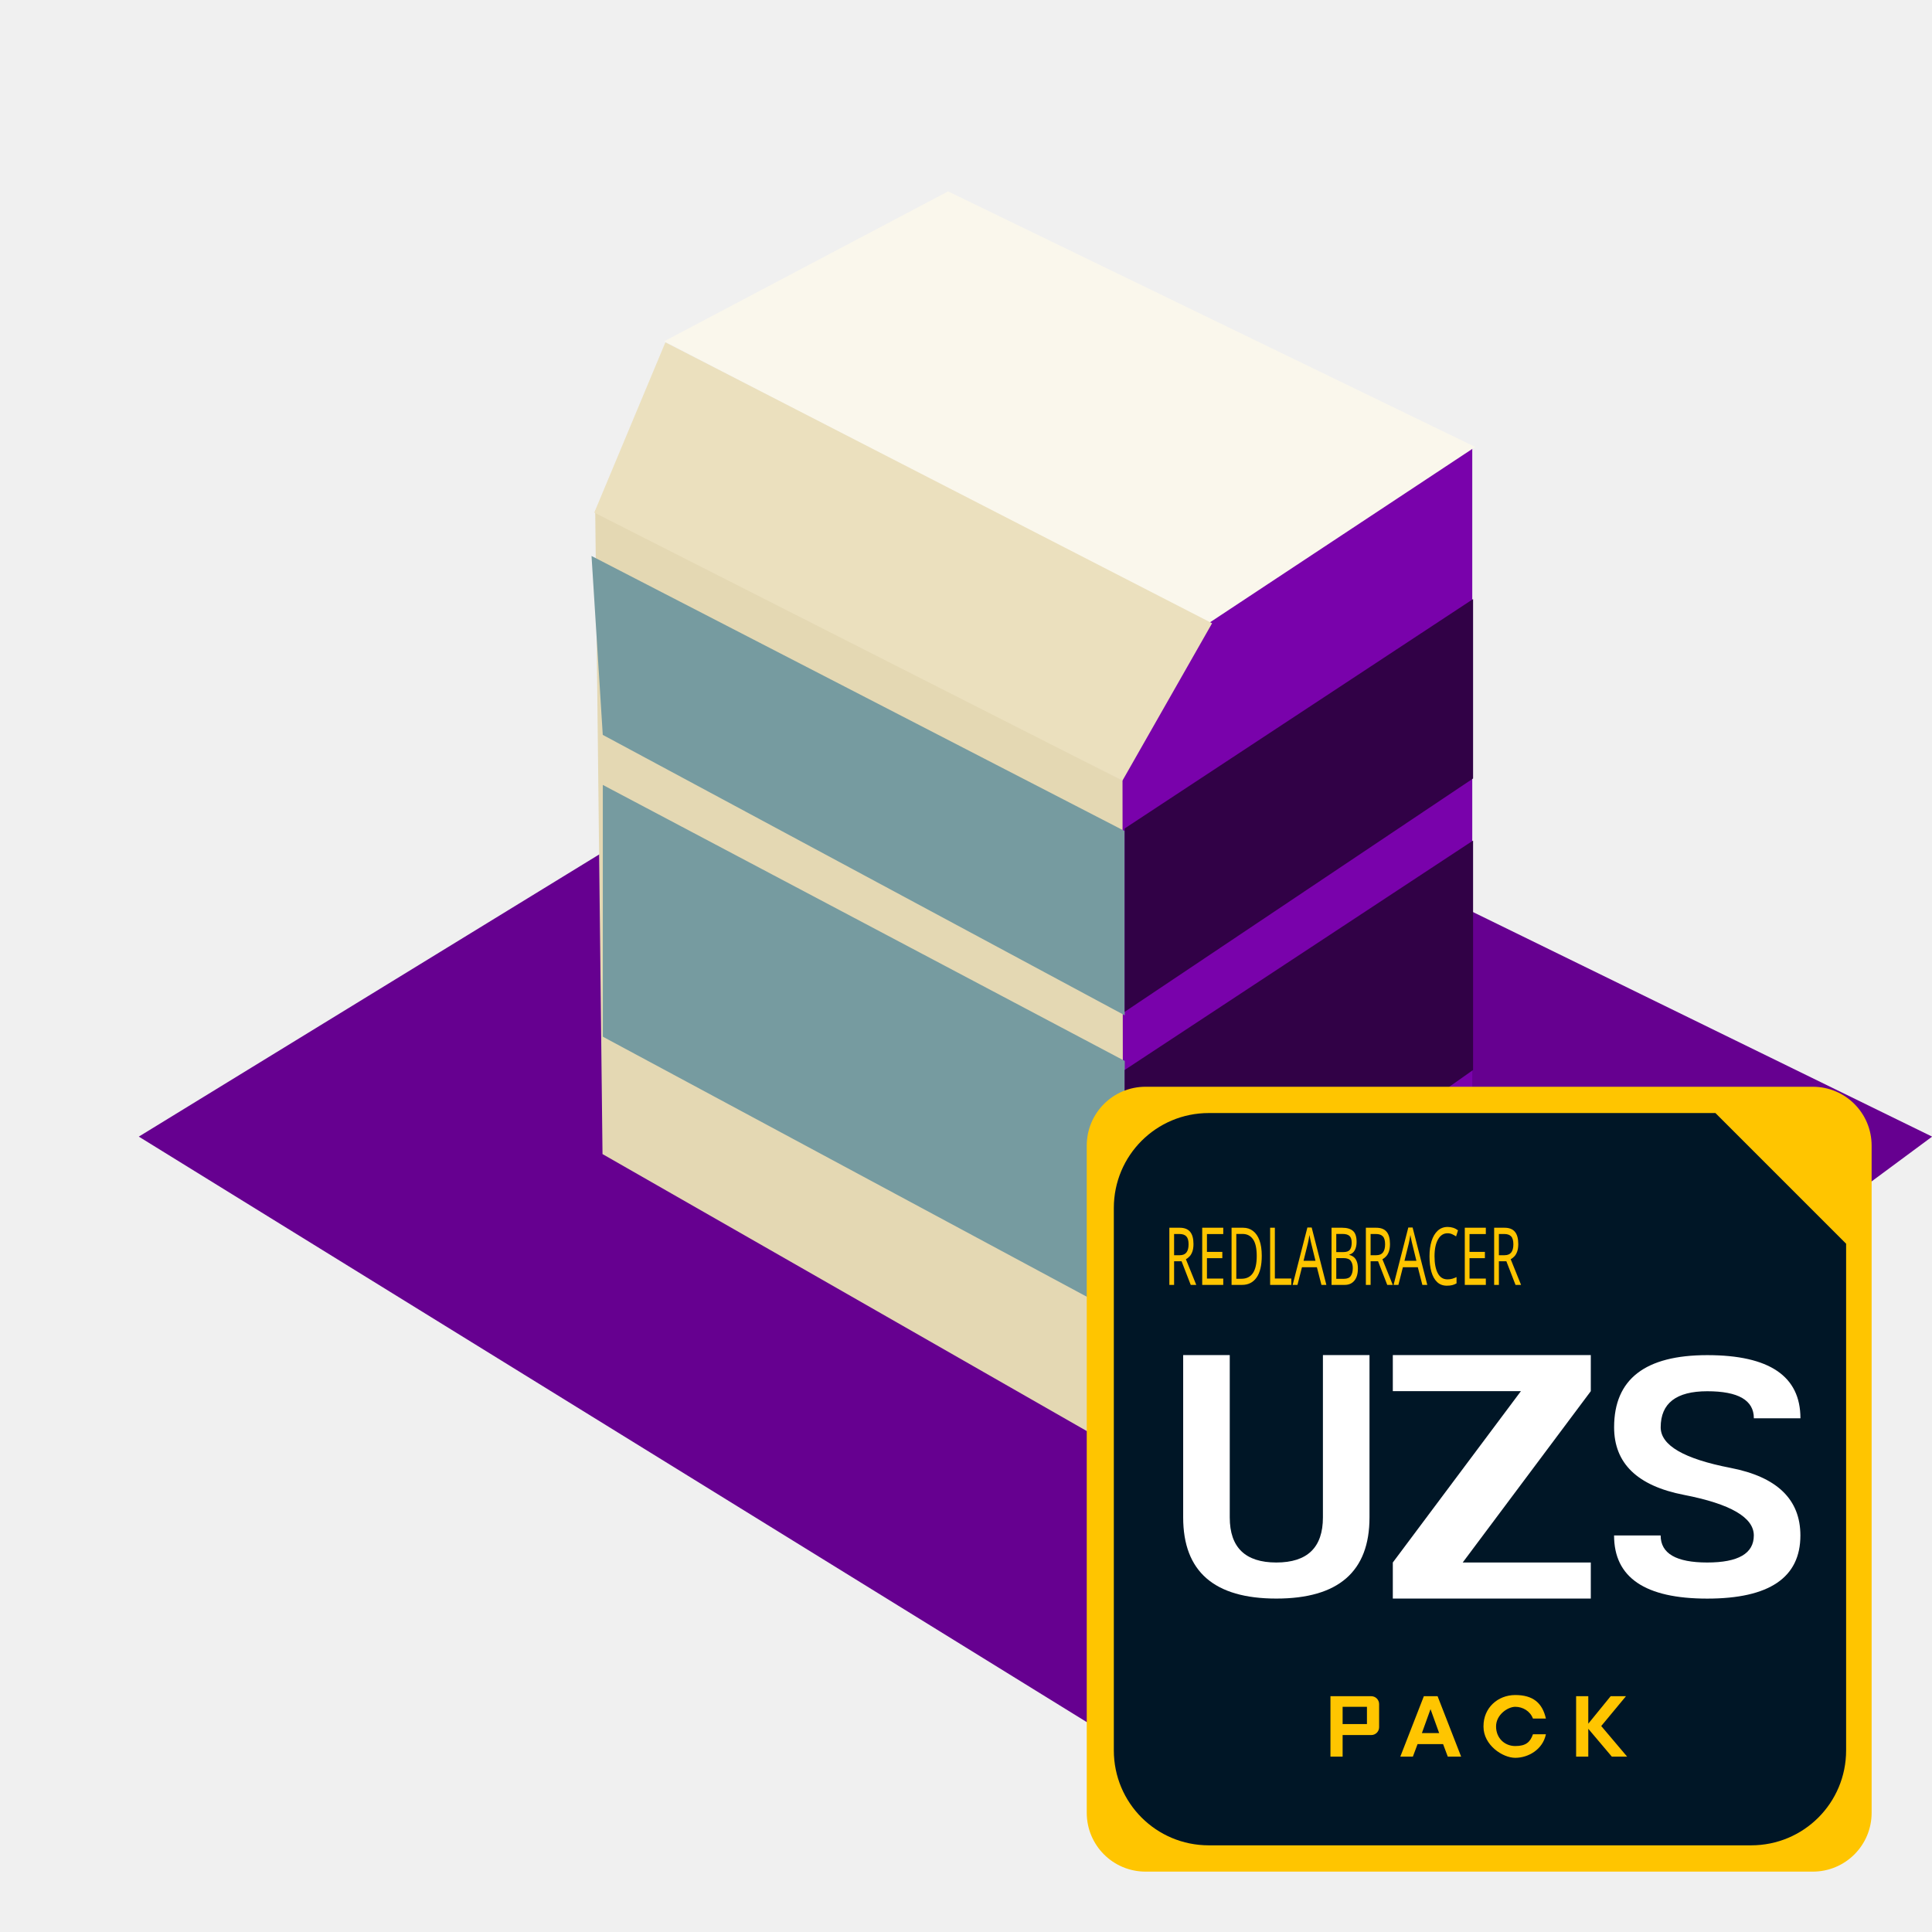
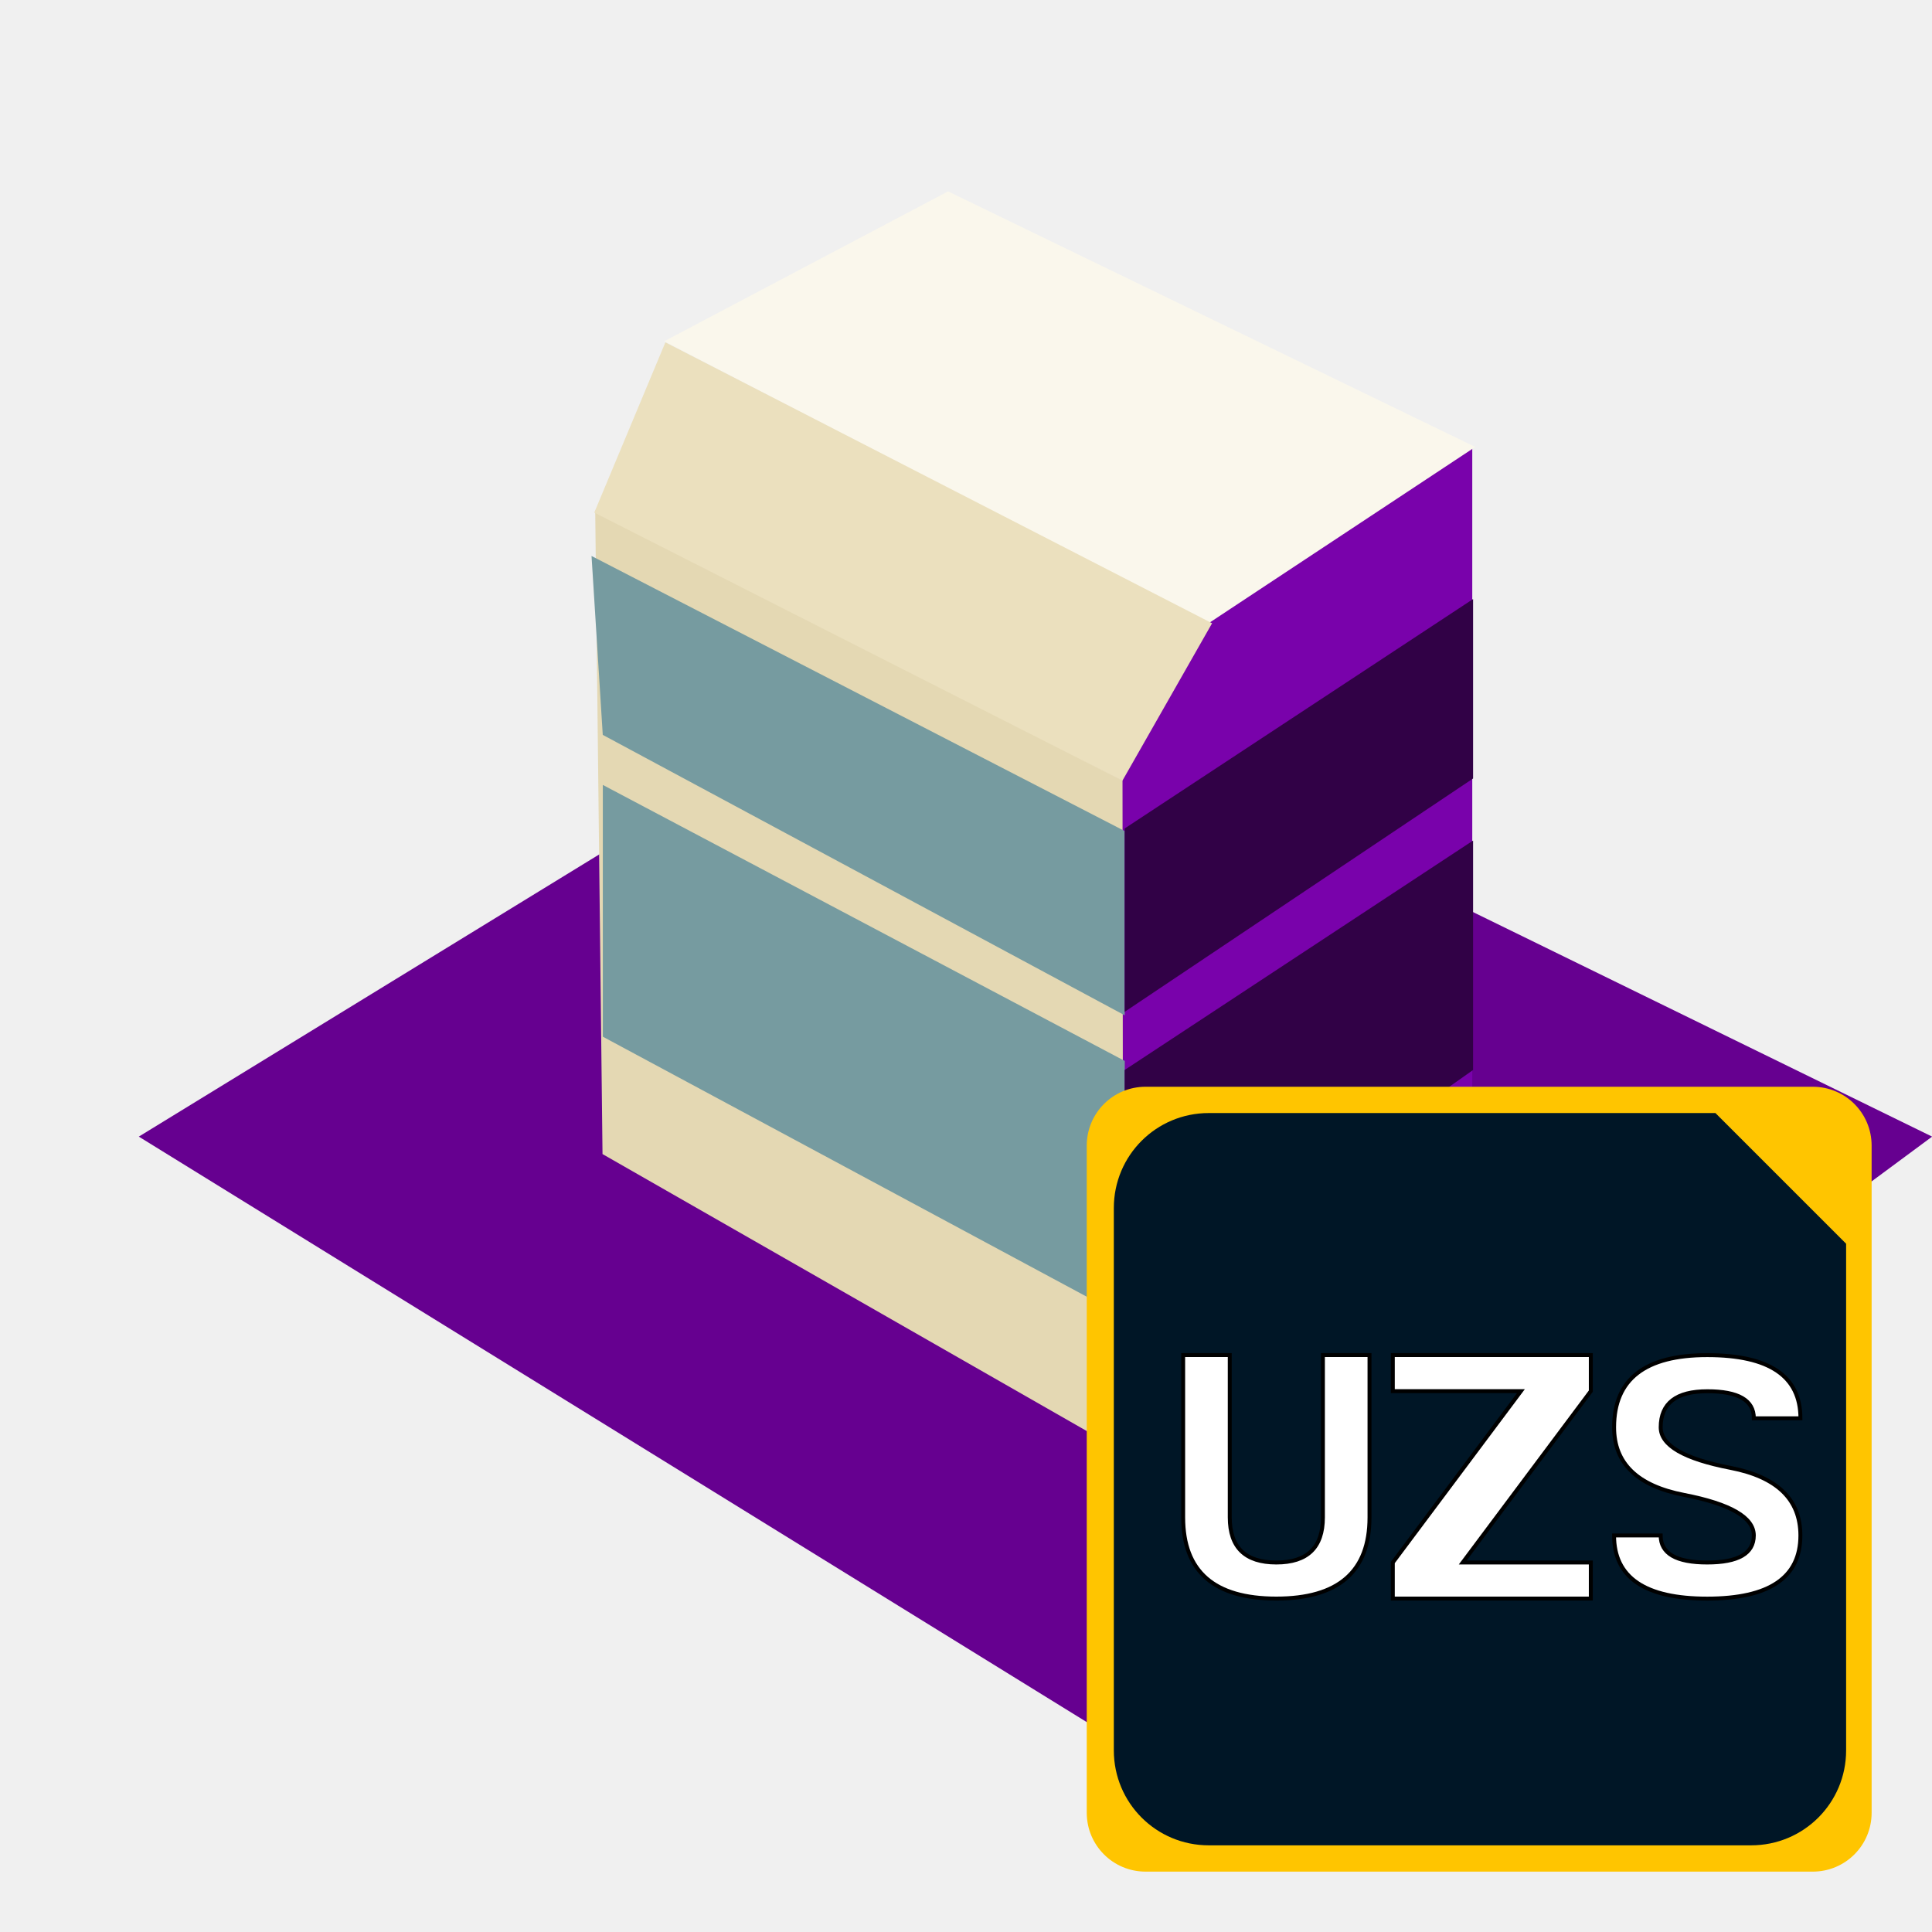
<svg xmlns="http://www.w3.org/2000/svg" width="32" height="32" viewBox="0 0 32 32">
  <svg width="32" height="32" viewBox="0 0 32 32">
    <defs>
      <clipPath id="clip-ZoneOfficeHigh">
        <rect width="32" height="32" />
      </clipPath>
    </defs>
    <g id="ZoneOfficeHigh" clip-path="url(#clip-ZoneOfficeHigh)">
      <g id="ZoneOffice" transform="translate(2.297 7.99)">
        <path id="Path_774" data-name="Path 774" d="M-10008-10482.914l16.191,10,13.512-10-16.52-8.08Z" transform="translate(10008.002 10493.75)" fill="#660090" />
        <path id="Path_775" data-name="Path 775" d="M-9906.381-10484.037l8.623,4.932.007-11.116-8.751-4.479Z" transform="translate(9914.063 10495.162)" fill="#e4d8b3" />
        <path id="Path_776" data-name="Path 776" d="M-9888.85-10478.244l5.781-4.1v-12.535l-4.4,2.859-1.393,2.635Z" transform="translate(9905.157 10494.277)" fill="#7902ab" />
        <path id="Path_777" data-name="Path 777" d="M-9905.352-10489.791l9.012,4.674,4.421-2.923-8.732-4.233Z" transform="translate(9914.057 10487.453)" fill="#faf7ec" />
        <path id="Path_778" data-name="Path 778" d="M-9750.371-10484.5l8.645,4.572v4.243l-8.645-4.645Z" transform="translate(9758.059 10489.511)" fill="#769ba0" />
        <path id="Path_819" data-name="Path 819" d="M-9750.558-10483.292l8.831,4.556v3.052l-8.645-4.645Z" transform="translate(9758.059 10484.511)" fill="#769ba0" />
        <path id="Path_779" data-name="Path 779" d="M-9732.8-10478.926l5.771-3.8v3.8l-5.771,4.074Z" transform="translate(9749.131 10488.658)" fill="#310146" />
        <path id="Path_820" data-name="Path 820" d="M-9732.8-10478.926l5.771-3.8v2.972l-5.771,3.865Z" transform="translate(9749.131 10484.658)" fill="#310146" />
        <path id="Path_818" data-name="Path 818" d="M7.546.5l1.178-2.82,9.055,4.653L16.294,4.94Z" fill="#ebe0be" />
      </g>
    </g>
  </svg>
  <svg x="18" y="18" width="13" height="13" viewBox="0 0 200 200">
    <defs>
      <style>
-       .st0 {
+       .ust0 {
        fill: #001626;
      }

-       .st1 {
-         font-family: Alfarn, Alfarn;
-         font-size: 20.39px;
+       .ust1 {
+         fill: #fff;
+         stroke: #000;
+         stroke-miterlimit: 10;
      }

-       .st1, .st2 {
+       .ust2 {
        fill: #ffc500;
-       }
- 
-       .st3 {
-         fill: #fff;
      }
    </style>
    </defs>
-     <path id="BG" class="st2" d="M175.5,0H15C6.7,0,0,6.7,0,15v170c0,8.3,6.7,15,15,15h170c8.3,0,15-6.7,15-15V15c0-8.3-6.7-15-15-15h-9.5Z" />
-     <path class="st0" d="M169.2,193.3H31.1c-13.4,0-24.2-10.8-24.2-24.2V30.9c0-13.4,10.8-24.2,24.2-24.2h129.1l33.3,33.3v129.1c0,13.4-10.8,24.2-24.2,24.2h-.1Z" />
-     <g>
-       <path class="st2" d="M74.5,157.2v6c0,1.1-.9,2-2,2h-7.3v5.5h-3.1v-15.4h10.4c1.1,0,2,.9,2,2v-.1ZM71.4,162.4v-4.4h-6.2v4.4h6.2Z" />
-       <path class="st2" d="M92,170.7l-1.2-3.2h-6.5l-1.2,3.2h-3.2l6-15.4h3.5l6,15.4h-3.4ZM85.3,164.7h4.5l-2.2-6.1-2.2,6.1h-.1Z" />
-       <path class="st2" d="M101.1,162.9c0-4.6,3.6-7.9,8.1-7.9s6.9,2,7.8,6h-3.3c-.7-1.9-2.6-3-4.5-3s-4.9,2-4.9,5,2.2,5,4.9,5,3.8-1,4.5-3h3.3c-.8,3.9-4.5,6-7.8,6s-8.1-3.3-8.1-7.9v-.2Z" />
-       <path class="st2" d="M137.8,170.7h-4l-6-7.1v7.1h-3.1v-15.4h3.1v7l5.7-7h3.9l-6.3,7.6,6.6,7.8h.1Z" />
+     <path id="u_BG" class="ust2" d="M175.5,0H15C6.7,0,0,6.7,0,15v170c0,8.3,6.7,15,15,15h170c8.3,0,15-6.7,15-15V15c0-8.3-6.7-15-15-15H175.5Z" />
+     <path class="ust0" d="M169.2,193.3H31.1c-13.4,0-24.2-10.8-24.2-24.2V30.9c0-13.4,10.8-24.2,24.2-24.2h129.1l33.3,33.3v129.1c0,13.4-10.8,24.2-24.2,24.2H169.2Z" />
+     <g id="u_UZS">
+       <path class="ust1" d="M24.57,68.38v41.36q0,20.68,23.74,20.68t23.74-20.68v-41.36h-11.87v41.36q0,11.49-11.87,11.49-11.87,0-11.87-11.49v-41.36H24.57Z" />
+       <path class="ust1" d="M77.99,68.38v9.19h32.64l-32.64,43.66v9.19h50.45v-9.19h-32.64l32.64-43.66v-9.19h-50.45Z" />
+       <path class="ust1" d="M181.85,114.34q0,16.08-23.74,16.09t-23.74-16.09h11.87q0,6.9,11.87,6.89,11.86,0,11.87-6.89,0-6.88-17.8-10.34-17.81-3.45-17.8-17.23,0-18.39,23.74-18.38,23.74,0,23.74,16.09h-11.87q0-6.9-11.87-6.89-11.86,0-11.87,9.19,0,6.9,17.8,10.34,17.8,3.45,17.8,17.23h0Z" />
    </g>
-     <g id="UZS">
-       <path class="st3" d="M24.57,68.38v41.36c0,13.79,7.91,20.68,23.74,20.68s23.74-6.89,23.74-20.68v-41.36h-11.87v41.36c0,7.66-3.96,11.49-11.87,11.49s-11.87-3.83-11.87-11.49v-41.36h-11.87Z" />
-       <path class="st3" d="M77.99,68.38v9.19h32.64l-32.64,43.66v9.19h50.45v-9.19h-32.64l32.64-43.66v-9.19h-50.45Z" />
-       <path class="st3" d="M181.85,114.34c0,10.72-7.91,16.09-23.74,16.09s-23.74-5.36-23.74-16.09h11.87c0,4.6,3.96,6.89,11.87,6.89s11.87-2.3,11.87-6.89-5.93-8.04-17.8-10.34-17.8-8.04-17.8-17.23c0-12.26,7.91-18.38,23.74-18.38s23.74,5.36,23.74,16.09h-11.87c0-4.6-3.96-6.89-11.87-6.89s-11.87,3.06-11.87,9.19c0,4.6,5.93,8.04,17.8,10.34,11.87,2.3,17.8,8.04,17.8,17.23Z" />
-     </g>
-     <text id="REDLABRACER" class="st1" transform="translate(19.74 50.49) scale(.66 1)">
-       <tspan x="0" y="0">REDLABRACER</tspan>
-     </text>
  </svg>
</svg>
